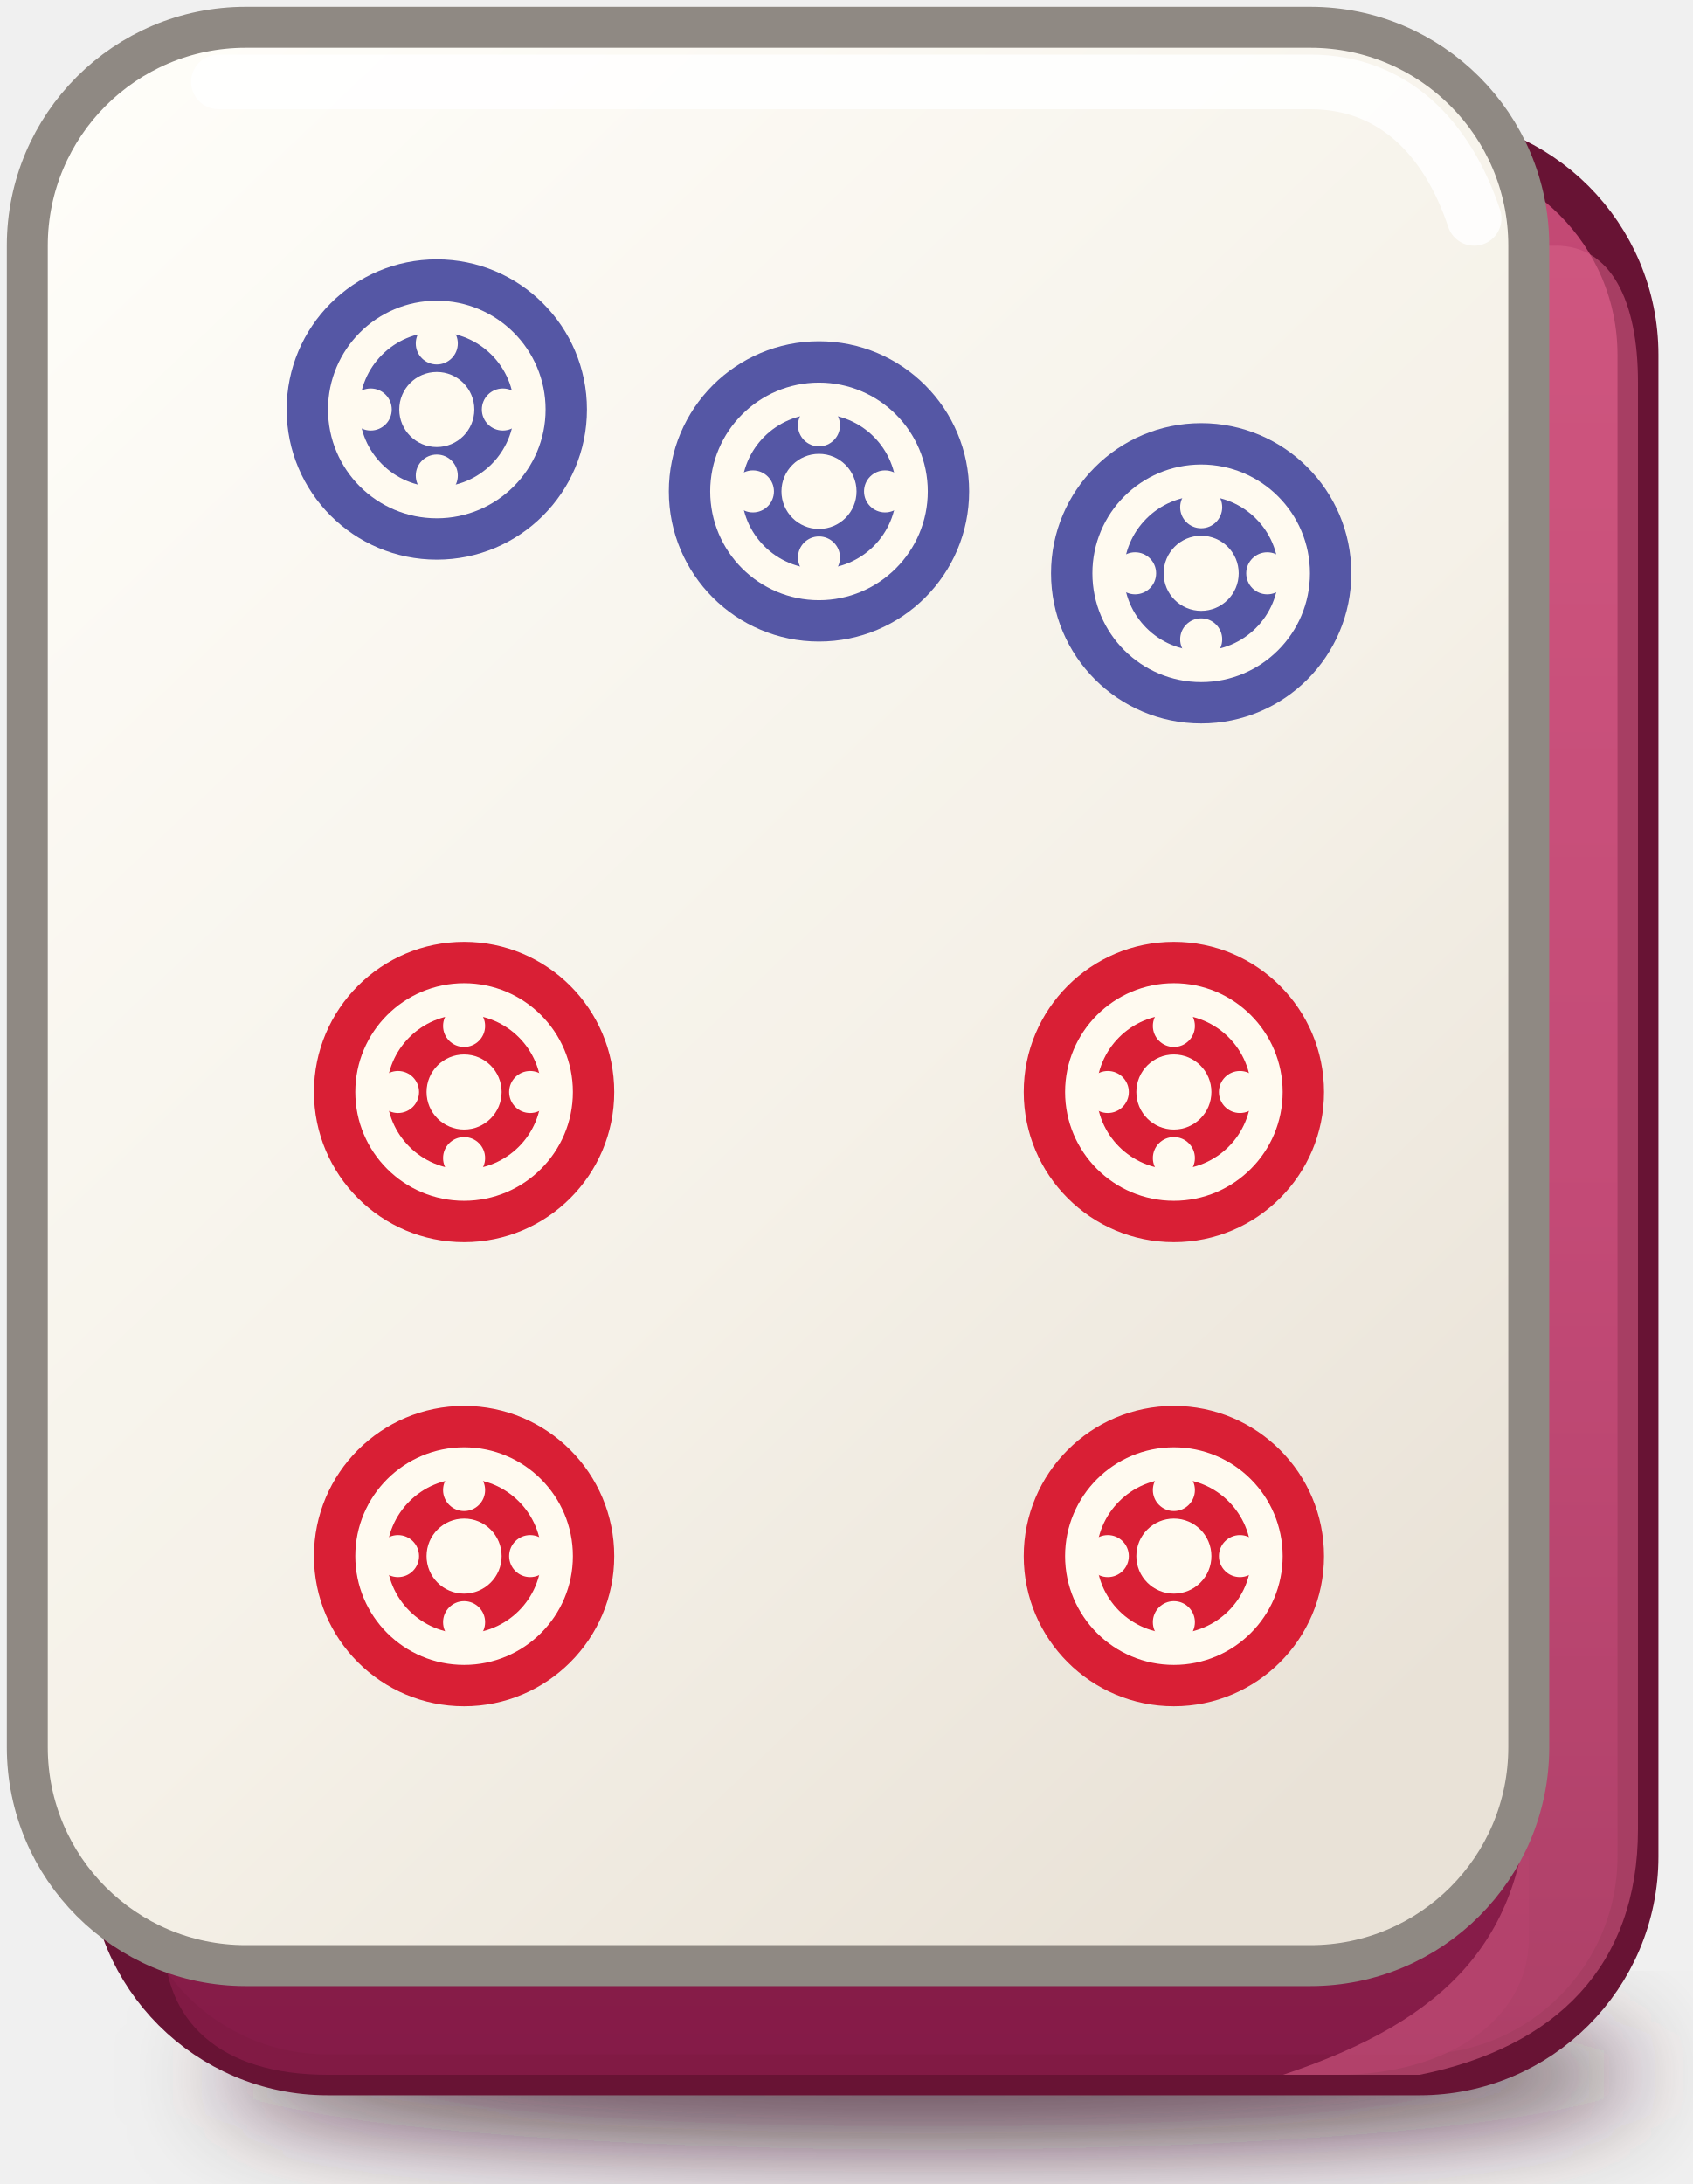
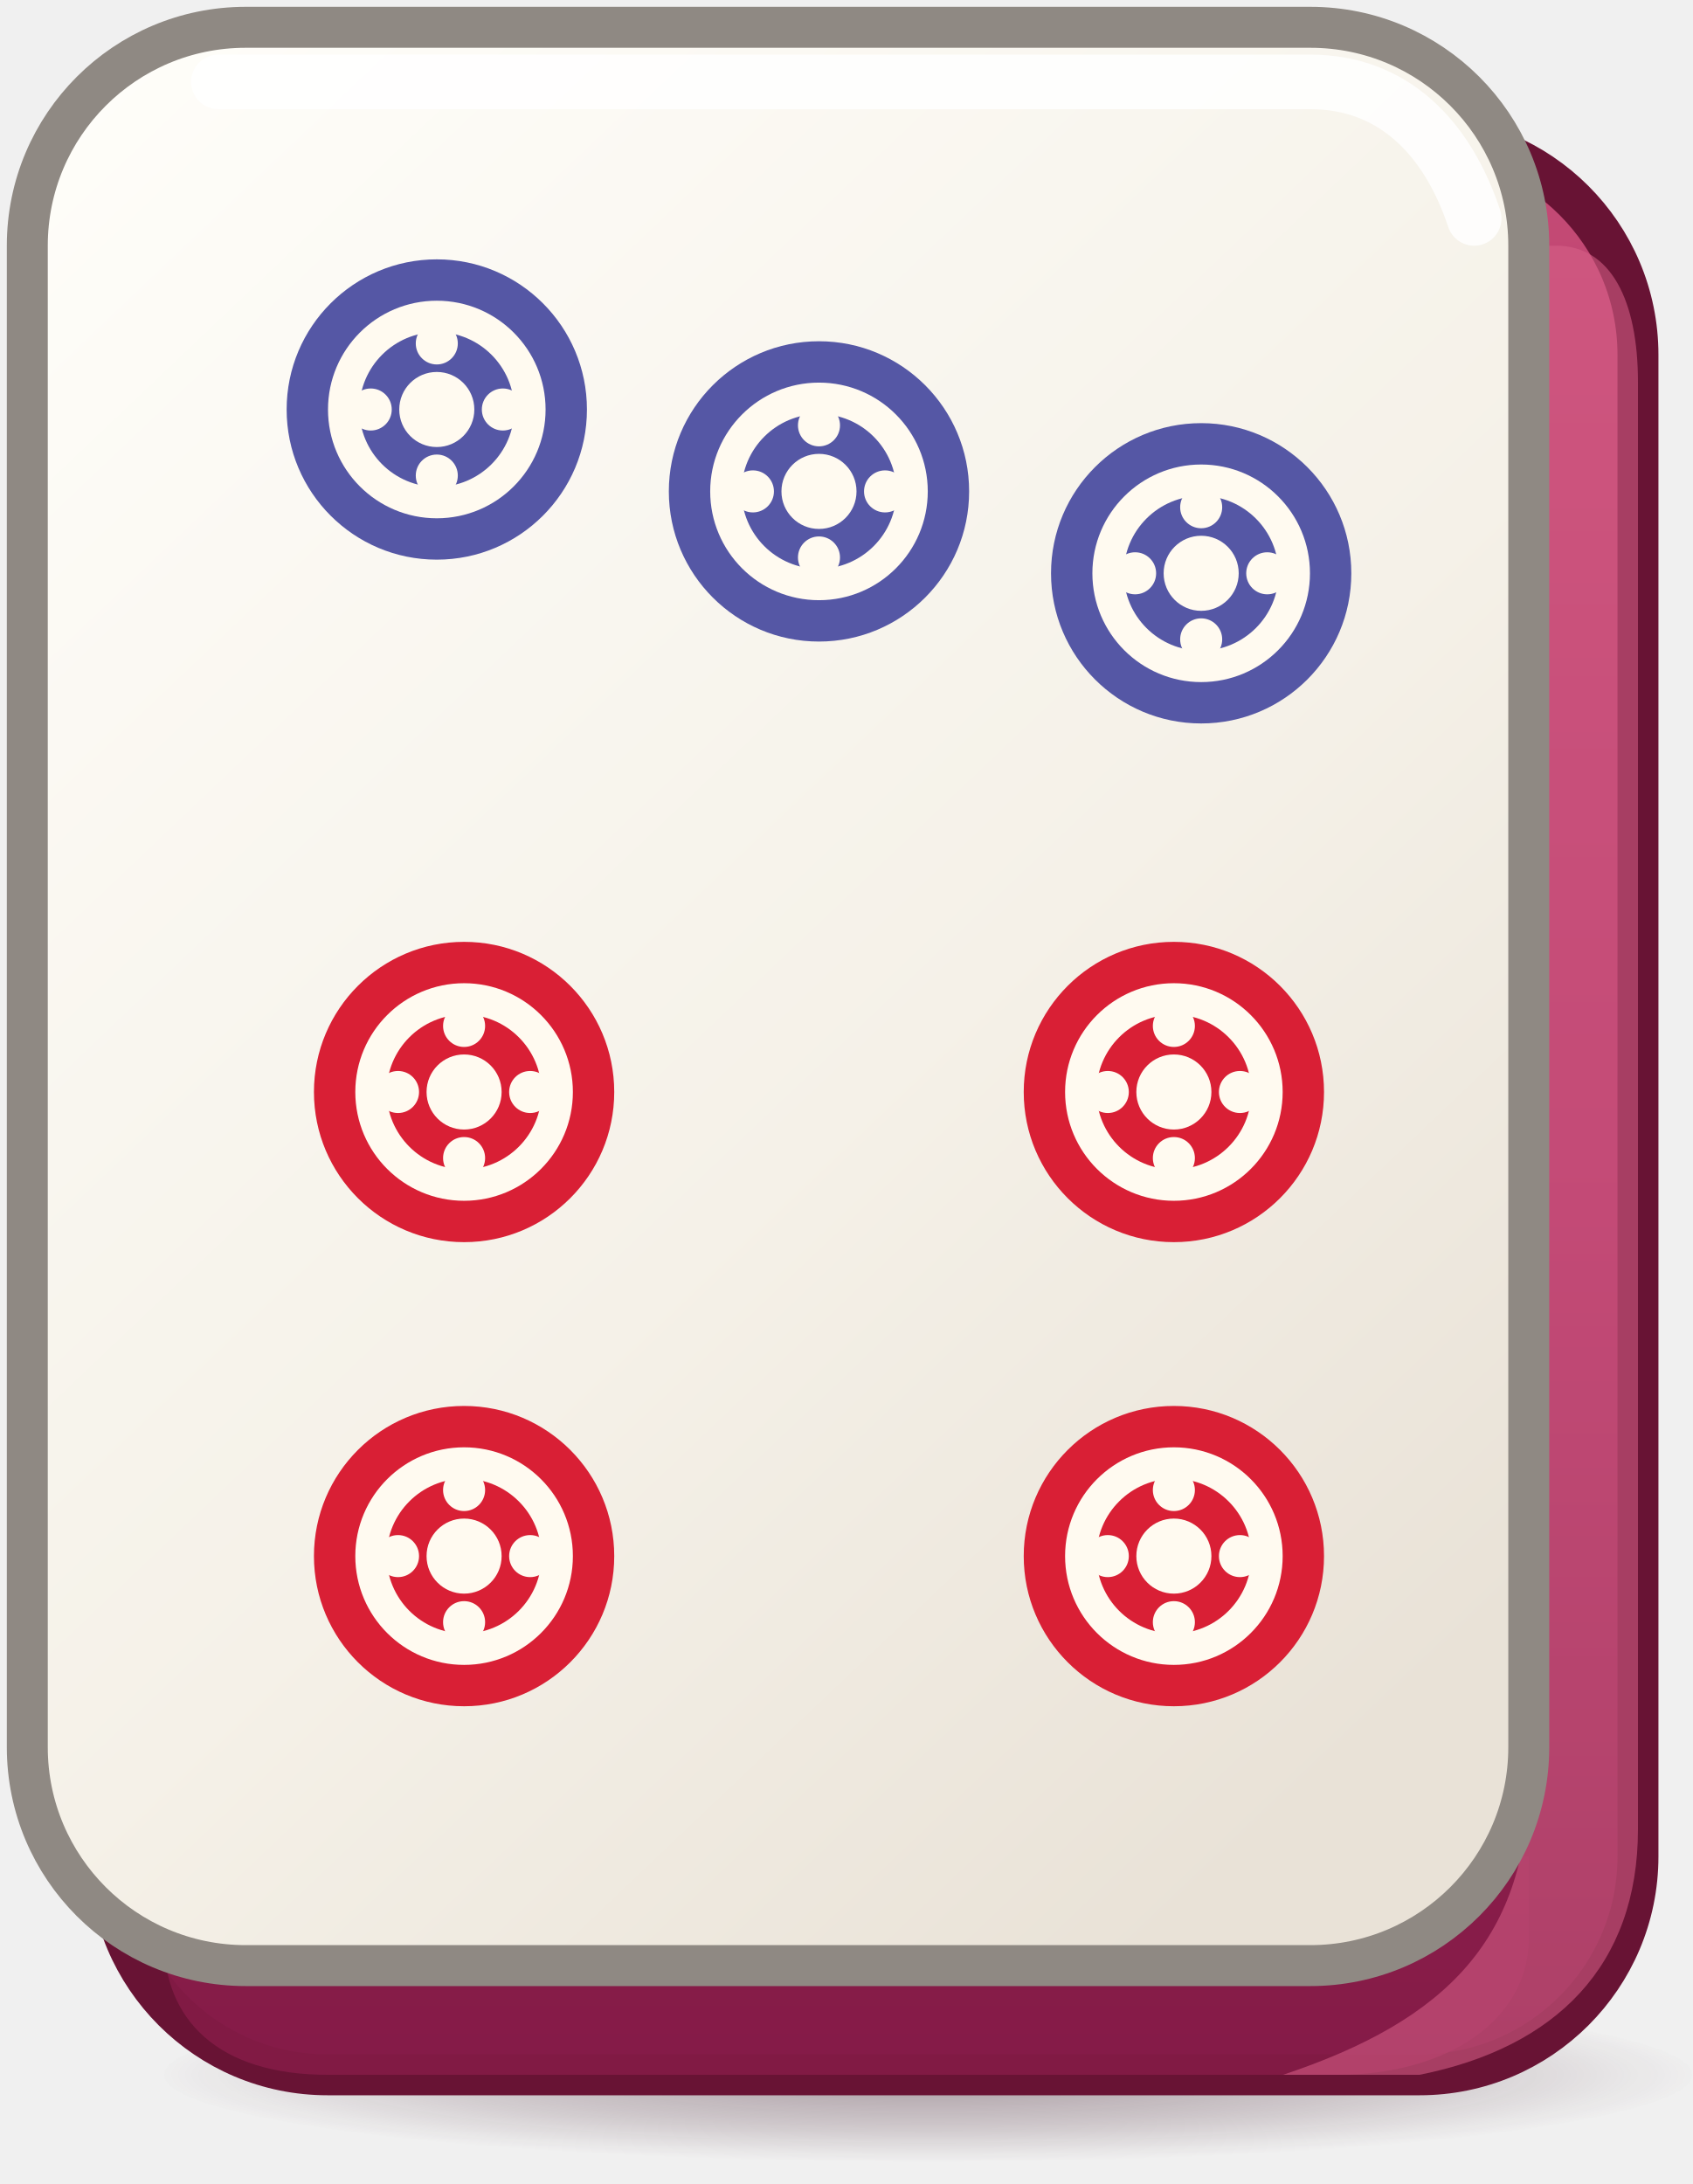
<svg xmlns="http://www.w3.org/2000/svg" width="62" height="80" viewBox="0 0 62 80">
  <defs>
    <linearGradient id="ivory" x1="0" y1="0" x2=".75" y2="1">
      <stop stop-color="#fffefa" />
      <stop offset=".62" stop-color="#f5f1e8" />
      <stop offset="1" stop-color="#e9e2d7" />
    </linearGradient>
    <linearGradient id="pink-side" x1="0" y1="0" x2="0" y2="1">
      <stop stop-color="#c54b76" />
      <stop offset=".55" stop-color="#a92e60" />
      <stop offset="1" stop-color="#77163f" />
    </linearGradient>
-     <filter id="shadow" x="-30%" y="-20%" width="170%" height="160%">
-       <feGaussianBlur stdDeviation="1.8" />
-     </filter>
+     <radialGradient id="shadow">
+       <stop offset="0" stop-color="#361123" stop-opacity=".38" />
+       <stop offset=".6" stop-color="#361123" stop-opacity=".18" />
+       <stop offset="1" stop-color="#361123" stop-opacity="0" />
+     </radialGradient>
  </defs>
-   <ellipse cx="34" cy="76" rx="26" ry="2.7" fill="#361123" opacity=".72" filter="url(#shadow)" />
+   <ellipse cx="34" cy="76" rx="28" ry="3.2" fill="url(#shadow)" />
  <rect x="4" y="5" width="56" height="71" rx="8" fill="url(#pink-side)" stroke="#681334" stroke-width="1.5" />
  <path d="M6 68h50v3c0 3-3 5-7 5H12c-4 0-6-2-6-5Z" fill="#8b1d4b" opacity=".72" />
  <path d="M56 9h1c2 0 3 2 3 5v53c0 5-3 8-8 9h-5c6-2 9-5 9-11Z" fill="#d86088" opacity=".56" />
  <rect x="1" y="1" width="55" height="71" rx="8" fill="url(#ivory)" stroke="#8f8983" stroke-width="1.5" />
  <path d="M8 3h40c3 0 5 2 6 5" fill="none" stroke="#fff" stroke-width="2" stroke-linecap="round" opacity=".85" />
  <g transform="translate(16 15)">
    <circle r="5.5" fill="#5557a5" />
    <circle r="3.41" fill="none" stroke="#fffaf0" stroke-width="1.15" />
    <circle r="1.375" fill="#fffaf0" />
    <g fill="#fffaf0">
      <circle cx="0" cy="-2.42" r="0.77" />
      <circle cx="2.42" r="0.77" />
      <circle cy="2.42" r="0.77" />
      <circle cx="-2.42" r="0.77" />
    </g>
  </g>
  <g transform="translate(30 18)">
    <circle r="5.5" fill="#5557a5" />
    <circle r="3.41" fill="none" stroke="#fffaf0" stroke-width="1.15" />
    <circle r="1.375" fill="#fffaf0" />
    <g fill="#fffaf0">
      <circle cx="0" cy="-2.42" r="0.77" />
      <circle cx="2.42" r="0.77" />
      <circle cy="2.42" r="0.77" />
      <circle cx="-2.42" r="0.77" />
    </g>
  </g>
  <g transform="translate(44 21)">
    <circle r="5.5" fill="#5557a5" />
    <circle r="3.41" fill="none" stroke="#fffaf0" stroke-width="1.15" />
    <circle r="1.375" fill="#fffaf0" />
    <g fill="#fffaf0">
      <circle cx="0" cy="-2.42" r="0.77" />
      <circle cx="2.42" r="0.77" />
      <circle cy="2.42" r="0.77" />
      <circle cx="-2.42" r="0.77" />
    </g>
  </g>
  <g transform="translate(17 40)">
    <circle r="5.5" fill="#d91f35" />
    <circle r="3.41" fill="none" stroke="#fffaf0" stroke-width="1.15" />
    <circle r="1.375" fill="#fffaf0" />
    <g fill="#fffaf0">
      <circle cx="0" cy="-2.42" r="0.77" />
      <circle cx="2.42" r="0.77" />
      <circle cy="2.42" r="0.77" />
      <circle cx="-2.42" r="0.77" />
    </g>
  </g>
  <g transform="translate(43 40)">
    <circle r="5.5" fill="#d91f35" />
    <circle r="3.41" fill="none" stroke="#fffaf0" stroke-width="1.15" />
    <circle r="1.375" fill="#fffaf0" />
    <g fill="#fffaf0">
      <circle cx="0" cy="-2.42" r="0.77" />
      <circle cx="2.42" r="0.77" />
      <circle cy="2.42" r="0.77" />
      <circle cx="-2.42" r="0.77" />
    </g>
  </g>
  <g transform="translate(17 57)">
    <circle r="5.5" fill="#d91f35" />
    <circle r="3.41" fill="none" stroke="#fffaf0" stroke-width="1.15" />
    <circle r="1.375" fill="#fffaf0" />
    <g fill="#fffaf0">
      <circle cx="0" cy="-2.42" r="0.77" />
      <circle cx="2.42" r="0.77" />
      <circle cy="2.42" r="0.77" />
      <circle cx="-2.42" r="0.77" />
    </g>
  </g>
  <g transform="translate(43 57)">
    <circle r="5.5" fill="#d91f35" />
    <circle r="3.41" fill="none" stroke="#fffaf0" stroke-width="1.15" />
    <circle r="1.375" fill="#fffaf0" />
    <g fill="#fffaf0">
      <circle cx="0" cy="-2.42" r="0.77" />
      <circle cx="2.42" r="0.77" />
      <circle cy="2.42" r="0.77" />
      <circle cx="-2.42" r="0.77" />
    </g>
  </g>
</svg>
